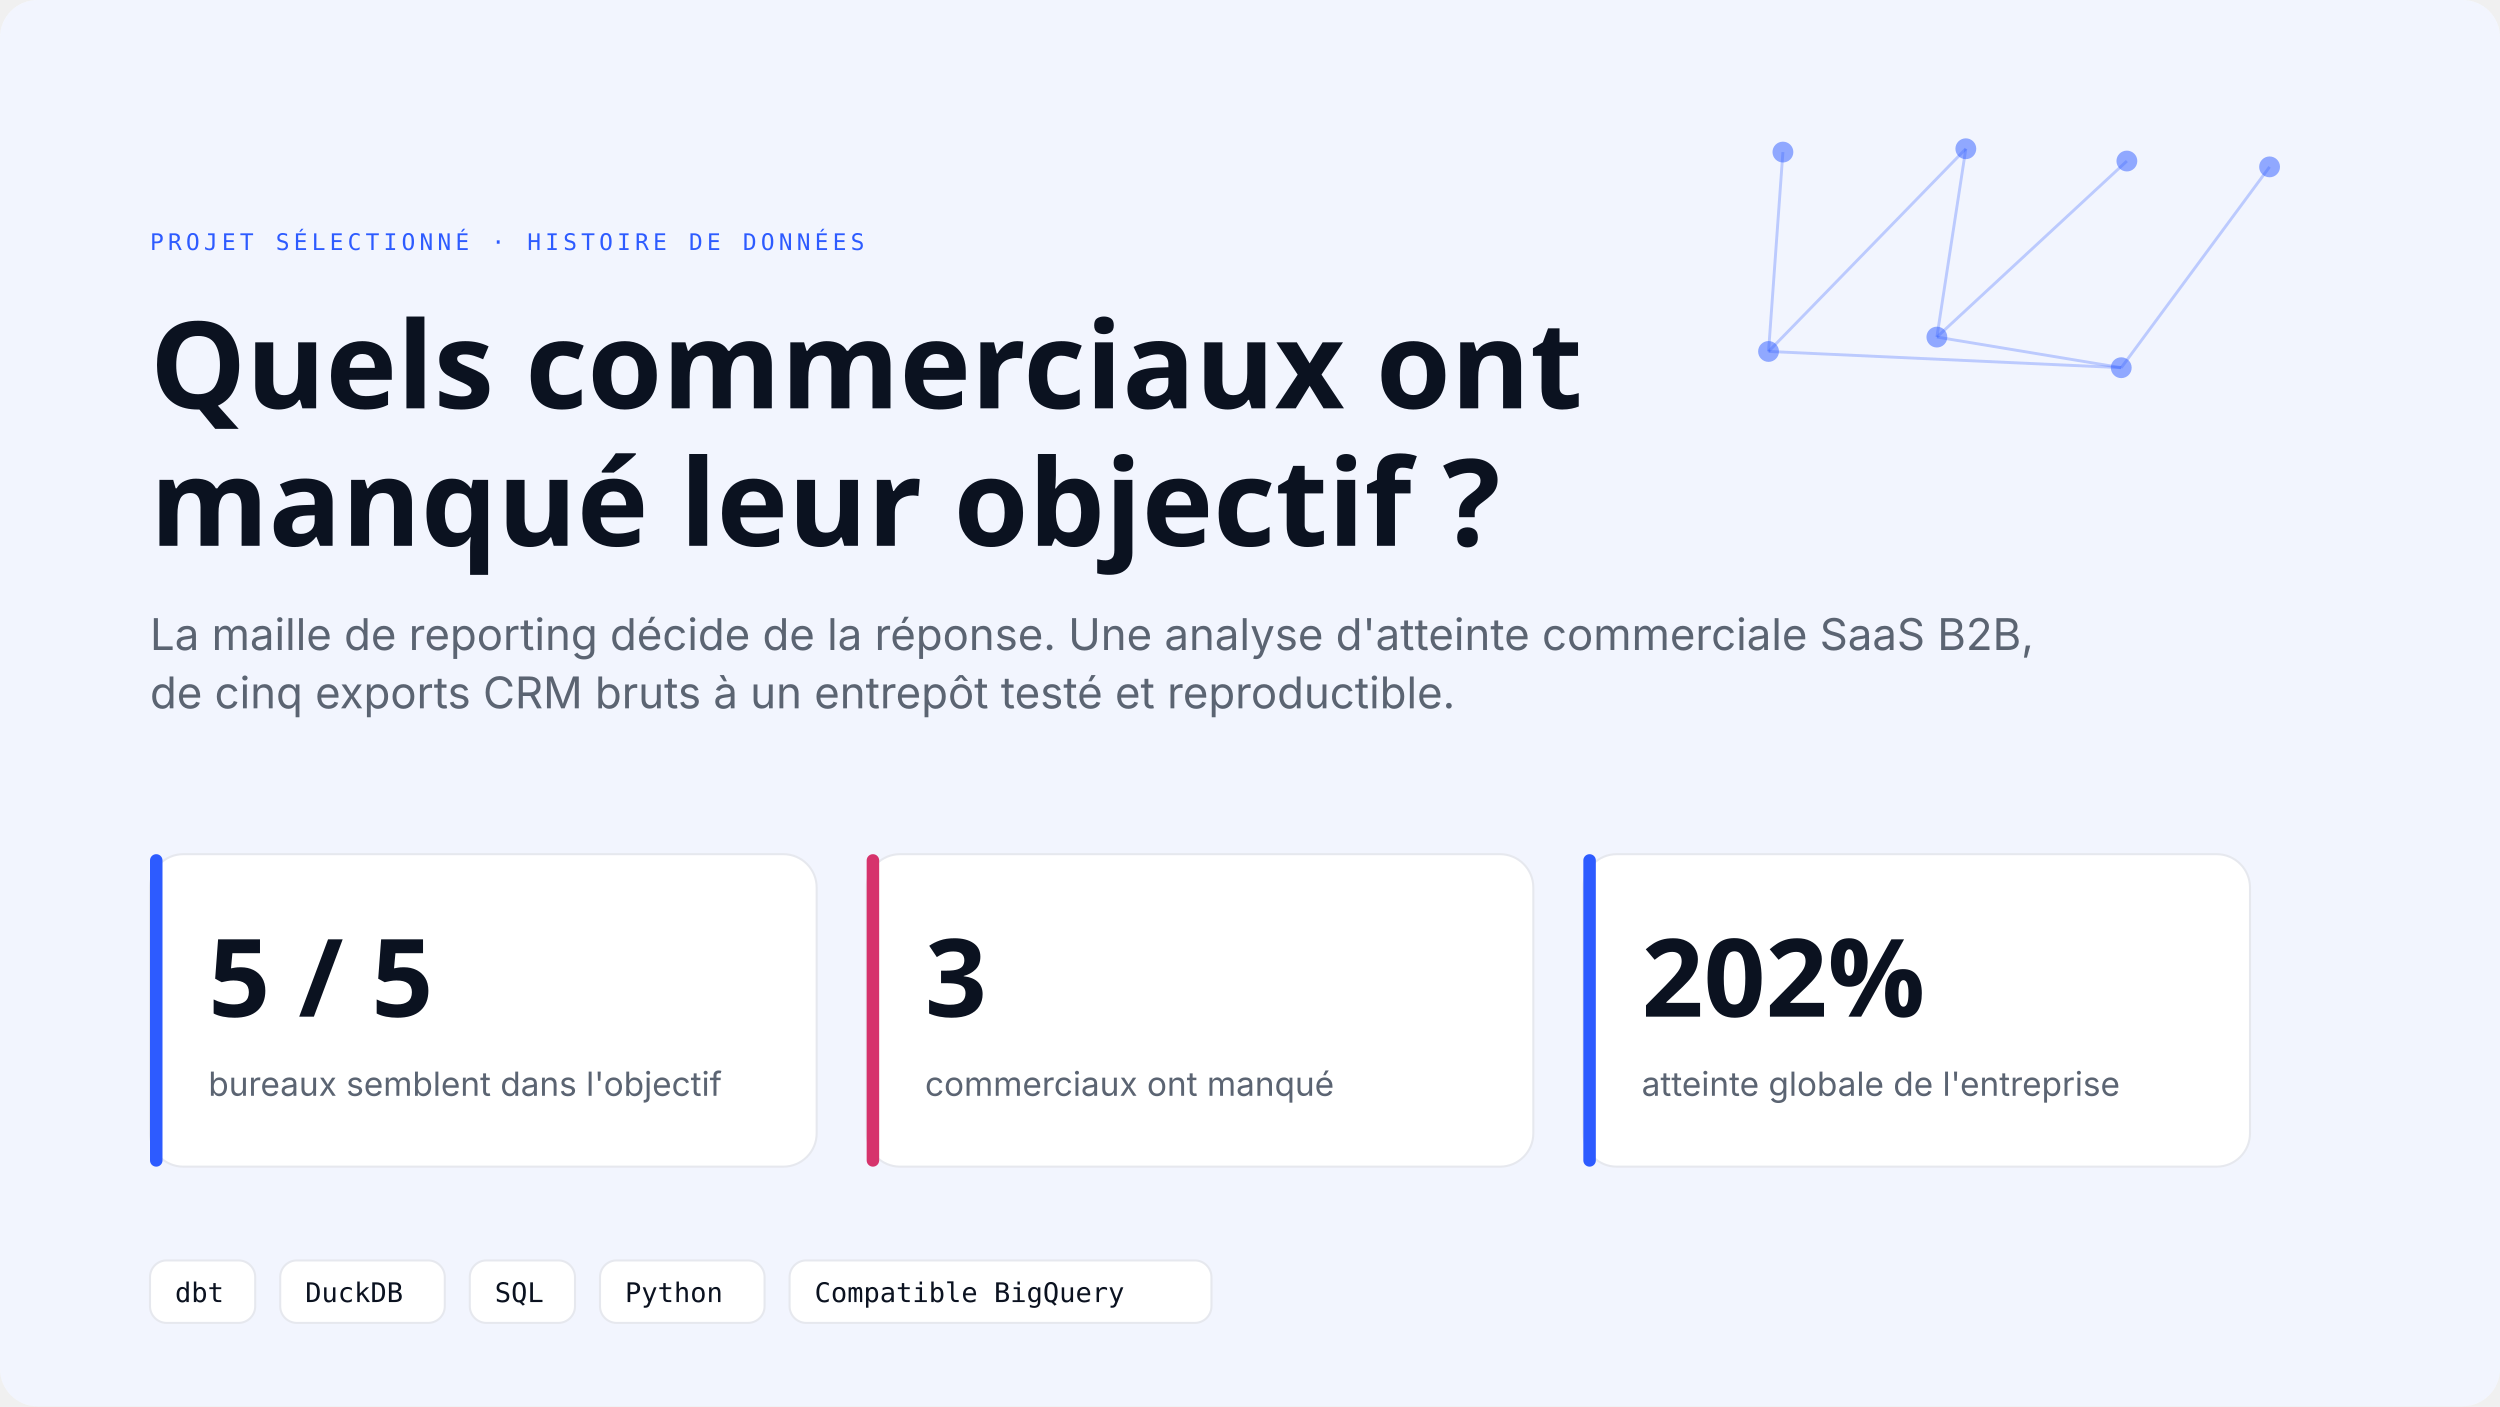
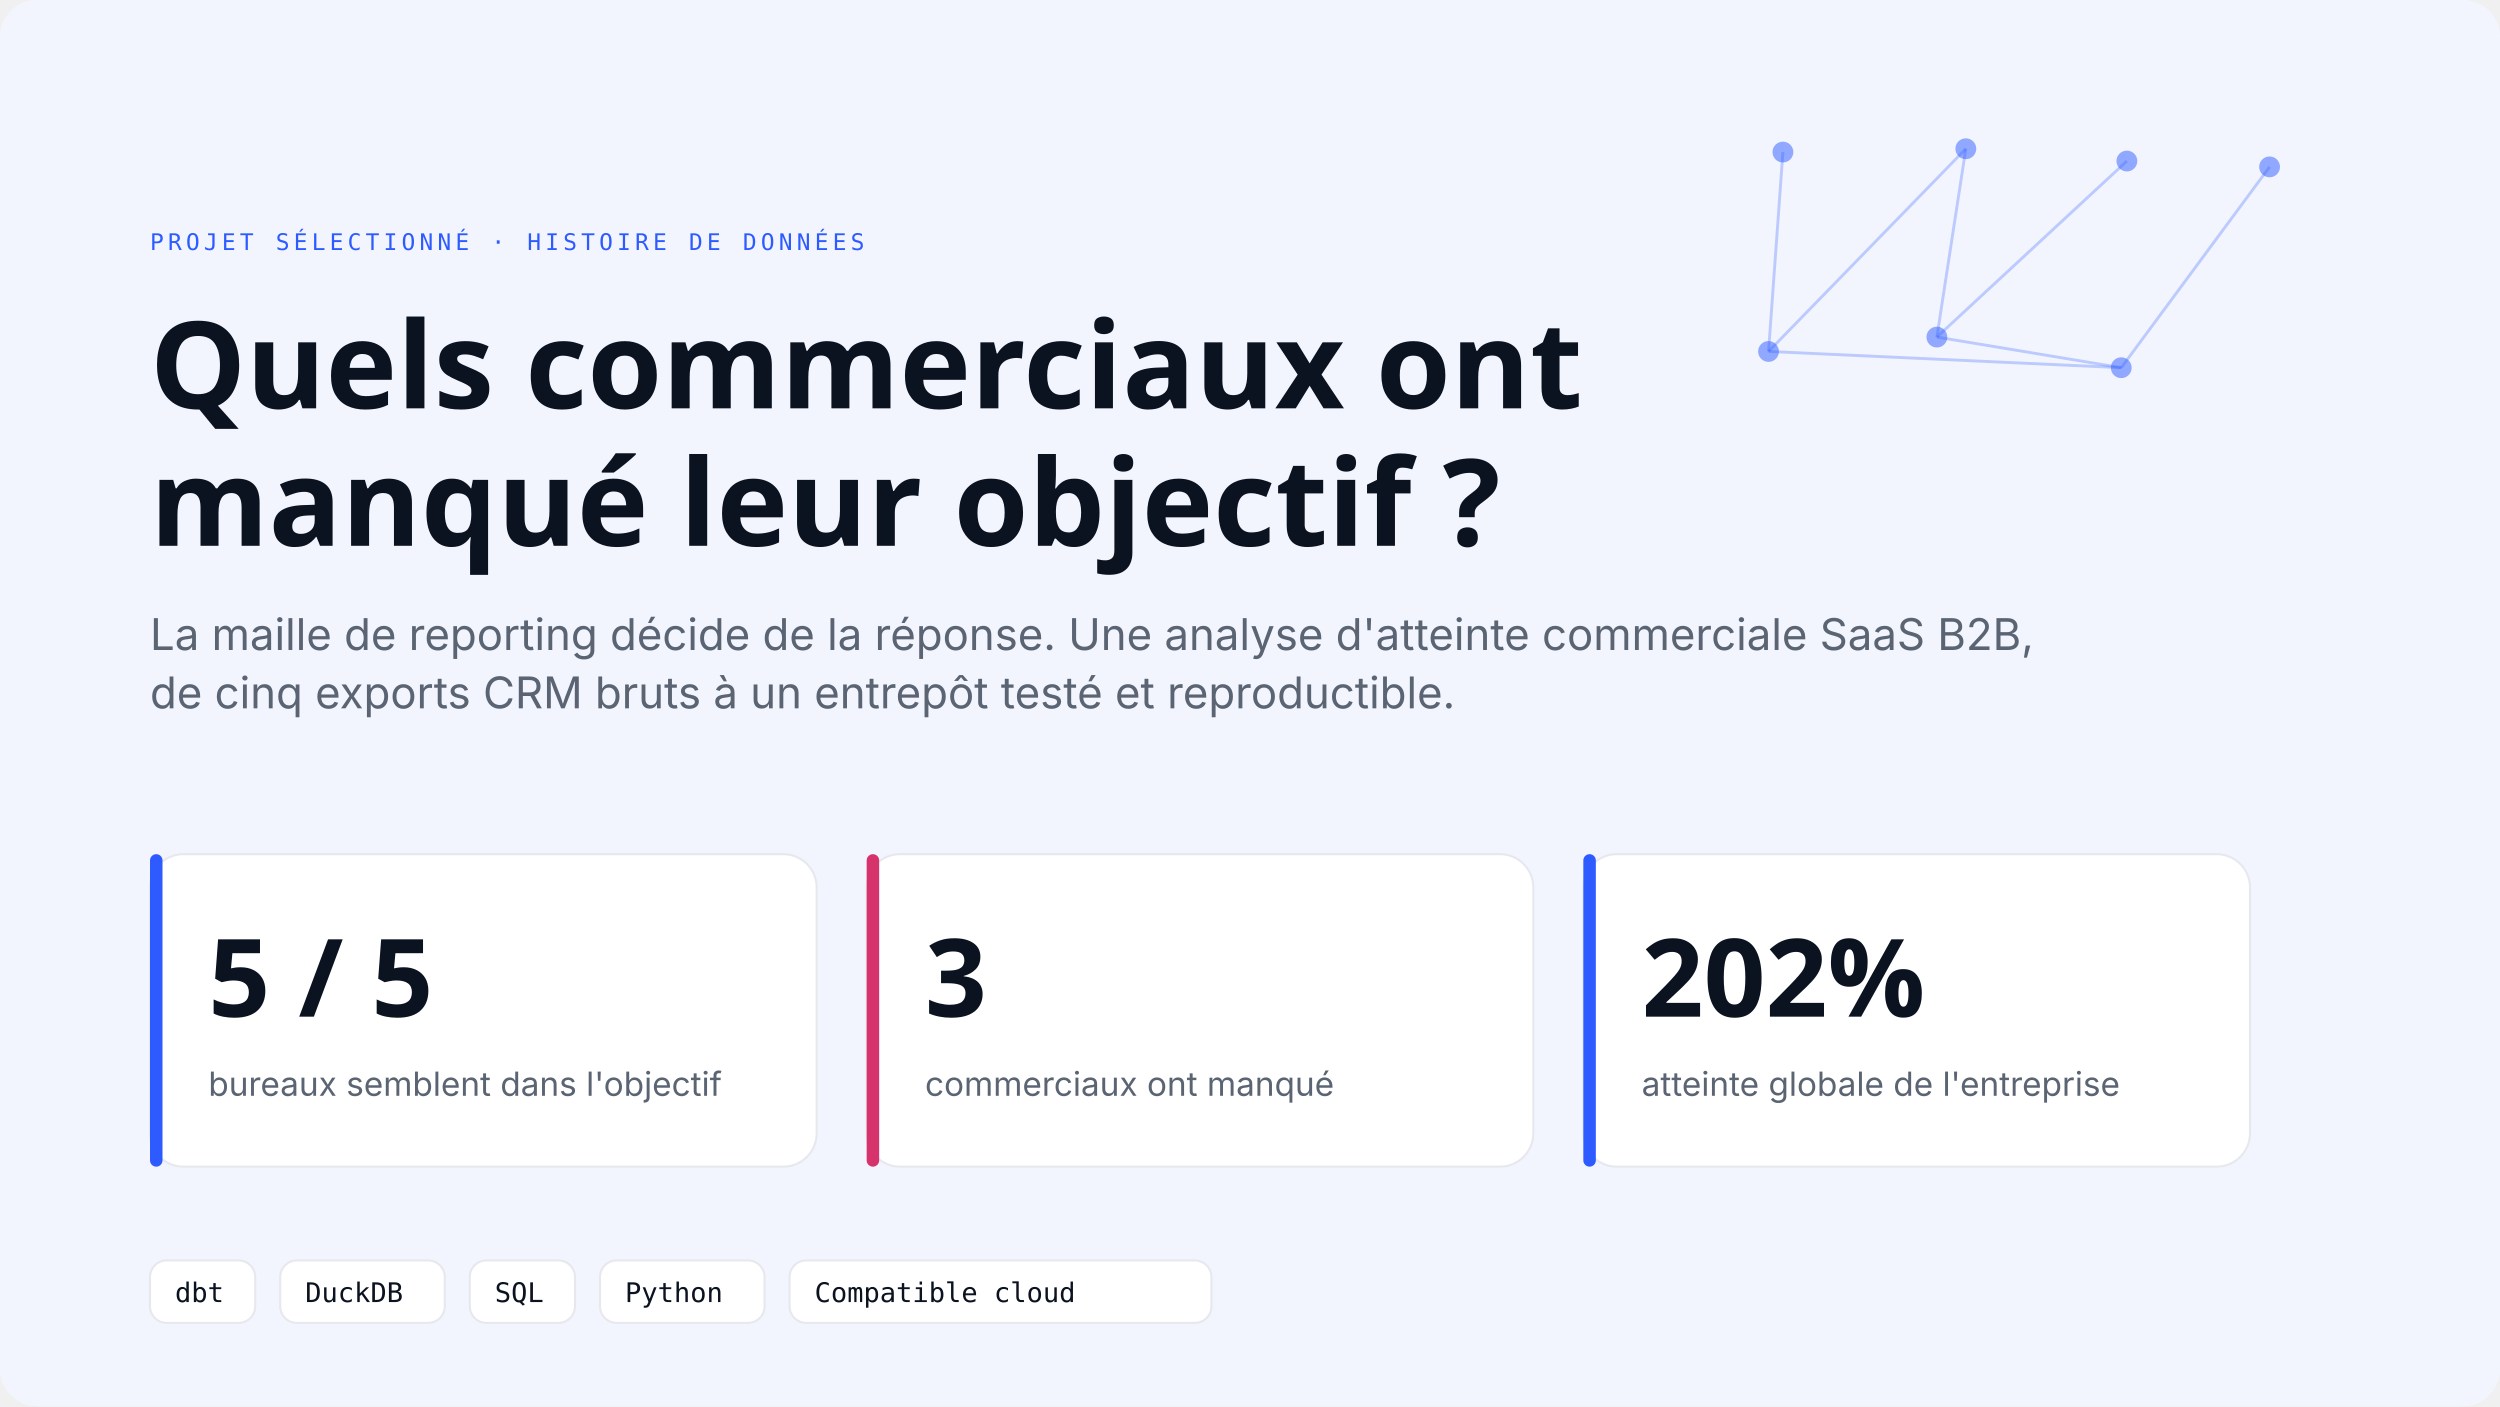
<svg xmlns="http://www.w3.org/2000/svg" viewBox="0 0 1200 675" width="1200" height="675" role="img" font-family="Inter, 'Segoe UI', system-ui, sans-serif">
  <rect x="0.5" y="0.5" width="1199" height="674" rx="18" fill="#FBFBFD" stroke="#E6E8EE" />
  <rect x="0.0" y="0.0" width="1200.0" height="675.0" rx="18" fill="#FBFBFD" />
  <rect x="0.0" y="0.0" width="1200.0" height="675.0" rx="18" fill="#EAF0FF" opacity="0.5" />
  <line x1="855.8" y1="73.0" x2="848.9" y2="168.7" stroke="#2D5BFF" stroke-width="1.4" opacity="0.28" />
  <line x1="943.6" y1="71.4" x2="848.9" y2="168.7" stroke="#2D5BFF" stroke-width="1.4" opacity="0.28" />
  <line x1="943.6" y1="71.4" x2="929.7" y2="161.8" stroke="#2D5BFF" stroke-width="1.4" opacity="0.28" />
  <line x1="1020.9" y1="77.3" x2="929.7" y2="161.8" stroke="#2D5BFF" stroke-width="1.4" opacity="0.28" />
  <line x1="1089.4" y1="80.1" x2="1018.2" y2="176.5" stroke="#2D5BFF" stroke-width="1.4" opacity="0.28" />
  <line x1="848.9" y1="168.7" x2="1018.2" y2="176.5" stroke="#2D5BFF" stroke-width="1.4" opacity="0.28" />
  <line x1="929.7" y1="161.8" x2="1018.2" y2="176.5" stroke="#2D5BFF" stroke-width="1.4" opacity="0.28" />
  <circle cx="855.8" cy="73.0" r="5.0" fill="#2D5BFF" opacity="0.5" />
  <circle cx="943.6" cy="71.4" r="5.0" fill="#2D5BFF" opacity="0.5" />
  <circle cx="1020.9" cy="77.3" r="5.0" fill="#2D5BFF" opacity="0.5" />
  <circle cx="1089.4" cy="80.1" r="5.0" fill="#2D5BFF" opacity="0.5" />
  <circle cx="848.9" cy="168.7" r="5.0" fill="#2D5BFF" opacity="0.5" />
  <circle cx="929.7" cy="161.8" r="5.0" fill="#2D5BFF" opacity="0.5" />
  <circle cx="1018.2" cy="176.5" r="5.0" fill="#2D5BFF" opacity="0.5" />
  <text x="72.0" y="120.0" font-family="'JetBrains Mono', ui-monospace, 'Cascadia Mono', monospace" font-size="11" font-weight="500" fill="#2D5BFF" text-anchor="start" letter-spacing="2">PROJET SÉLECTIONNÉ · HISTOIRE DE DONNÉES</text>
  <text x="72.0" y="196.0" font-family="'Space Grotesk', 'Segoe UI', system-ui, sans-serif" font-size="58" font-weight="700" fill="#0B1220" text-anchor="start">Quels commerciaux ont</text>
  <text x="72.0" y="262.0" font-family="'Space Grotesk', 'Segoe UI', system-ui, sans-serif" font-size="58" font-weight="700" fill="#0B1220" text-anchor="start">manqué leur objectif ?</text>
  <text x="72.0" y="312.0" font-family="Inter, 'Segoe UI', system-ui, sans-serif" font-size="21" font-weight="400" fill="#5B6472" text-anchor="start">La maille de reporting décide de la réponse. Une analyse d'atteinte commerciale SaaS B2B,</text>
  <text x="72.0" y="340.0" font-family="Inter, 'Segoe UI', system-ui, sans-serif" font-size="21" font-weight="400" fill="#5B6472" text-anchor="start">de cinq exports CRM bruts à un entrepôt testé et reproductible.</text>
  <rect x="72.0" y="410.0" width="320.0" height="150.0" rx="16" fill="white" stroke="#E6E8EE" stroke-width="1" />
  <rect x="72.0" y="410.0" width="6.0" height="150.0" rx="3" fill="#2D5BFF" />
  <text x="100.0" y="488.0" font-family="'Space Grotesk', 'Segoe UI', system-ui, sans-serif" font-size="52" font-weight="700" fill="#0B1220" text-anchor="start">5 / 5</text>
  <text x="100.0" y="526.0" font-family="Inter, 'Segoe UI', system-ui, sans-serif" font-size="16" font-weight="400" fill="#5B6472" text-anchor="start">bureaux semblent dans l'objectif</text>
  <rect x="416.0" y="410.0" width="320.0" height="150.0" rx="16" fill="white" stroke="#E6E8EE" stroke-width="1" />
  <rect x="416.0" y="410.0" width="6.0" height="150.0" rx="3" fill="#D6336C" />
  <text x="444.0" y="488.0" font-family="'Space Grotesk', 'Segoe UI', system-ui, sans-serif" font-size="52" font-weight="700" fill="#0B1220" text-anchor="start">3</text>
  <text x="444.0" y="526.0" font-family="Inter, 'Segoe UI', system-ui, sans-serif" font-size="16" font-weight="400" fill="#5B6472" text-anchor="start">commerciaux ont manqué</text>
  <rect x="760.0" y="410.0" width="320.0" height="150.0" rx="16" fill="white" stroke="#E6E8EE" stroke-width="1" />
  <rect x="760.0" y="410.0" width="6.0" height="150.0" rx="3" fill="#2D5BFF" />
  <text x="788.0" y="488.0" font-family="'Space Grotesk', 'Segoe UI', system-ui, sans-serif" font-size="52" font-weight="700" fill="#0B1220" text-anchor="start">202%</text>
  <text x="788.0" y="526.0" font-family="Inter, 'Segoe UI', system-ui, sans-serif" font-size="16" font-weight="400" fill="#5B6472" text-anchor="start">atteinte globale de l'entreprise</text>
  <rect x="72.0" y="605.0" width="50.5" height="30.0" rx="8" fill="white" stroke="#E6E8EE" stroke-width="1" />
  <text x="84.0" y="625.0" font-family="'JetBrains Mono', ui-monospace, 'Cascadia Mono', monospace" font-size="13" font-weight="400" fill="#0B1220" text-anchor="start">dbt</text>
  <rect x="134.5" y="605.0" width="79.0" height="30.0" rx="8" fill="white" stroke="#E6E8EE" stroke-width="1" />
  <text x="146.5" y="625.0" font-family="'JetBrains Mono', ui-monospace, 'Cascadia Mono', monospace" font-size="13" font-weight="400" fill="#0B1220" text-anchor="start">DuckDB</text>
  <rect x="225.5" y="605.0" width="50.5" height="30.0" rx="8" fill="white" stroke="#E6E8EE" stroke-width="1" />
  <text x="237.5" y="625.0" font-family="'JetBrains Mono', ui-monospace, 'Cascadia Mono', monospace" font-size="13" font-weight="400" fill="#0B1220" text-anchor="start">SQL</text>
  <rect x="288.0" y="605.0" width="79.0" height="30.0" rx="8" fill="white" stroke="#E6E8EE" stroke-width="1" />
  <text x="300.0" y="625.0" font-family="'JetBrains Mono', ui-monospace, 'Cascadia Mono', monospace" font-size="13" font-weight="400" fill="#0B1220" text-anchor="start">Python</text>
  <rect x="379.0" y="605.0" width="202.5" height="30.0" rx="8" fill="white" stroke="#E6E8EE" stroke-width="1" />
-   <text x="391.0" y="625.0" font-family="'JetBrains Mono', ui-monospace, 'Cascadia Mono', monospace" font-size="13" font-weight="400" fill="#0B1220" text-anchor="start">Compatible BigQuery</text>
+   <text x="391.0" y="625.0" font-family="'JetBrains Mono', ui-monospace, 'Cascadia Mono', monospace" font-size="13" font-weight="400" fill="#0B1220" text-anchor="start">Compatible cloud</text>
</svg>
